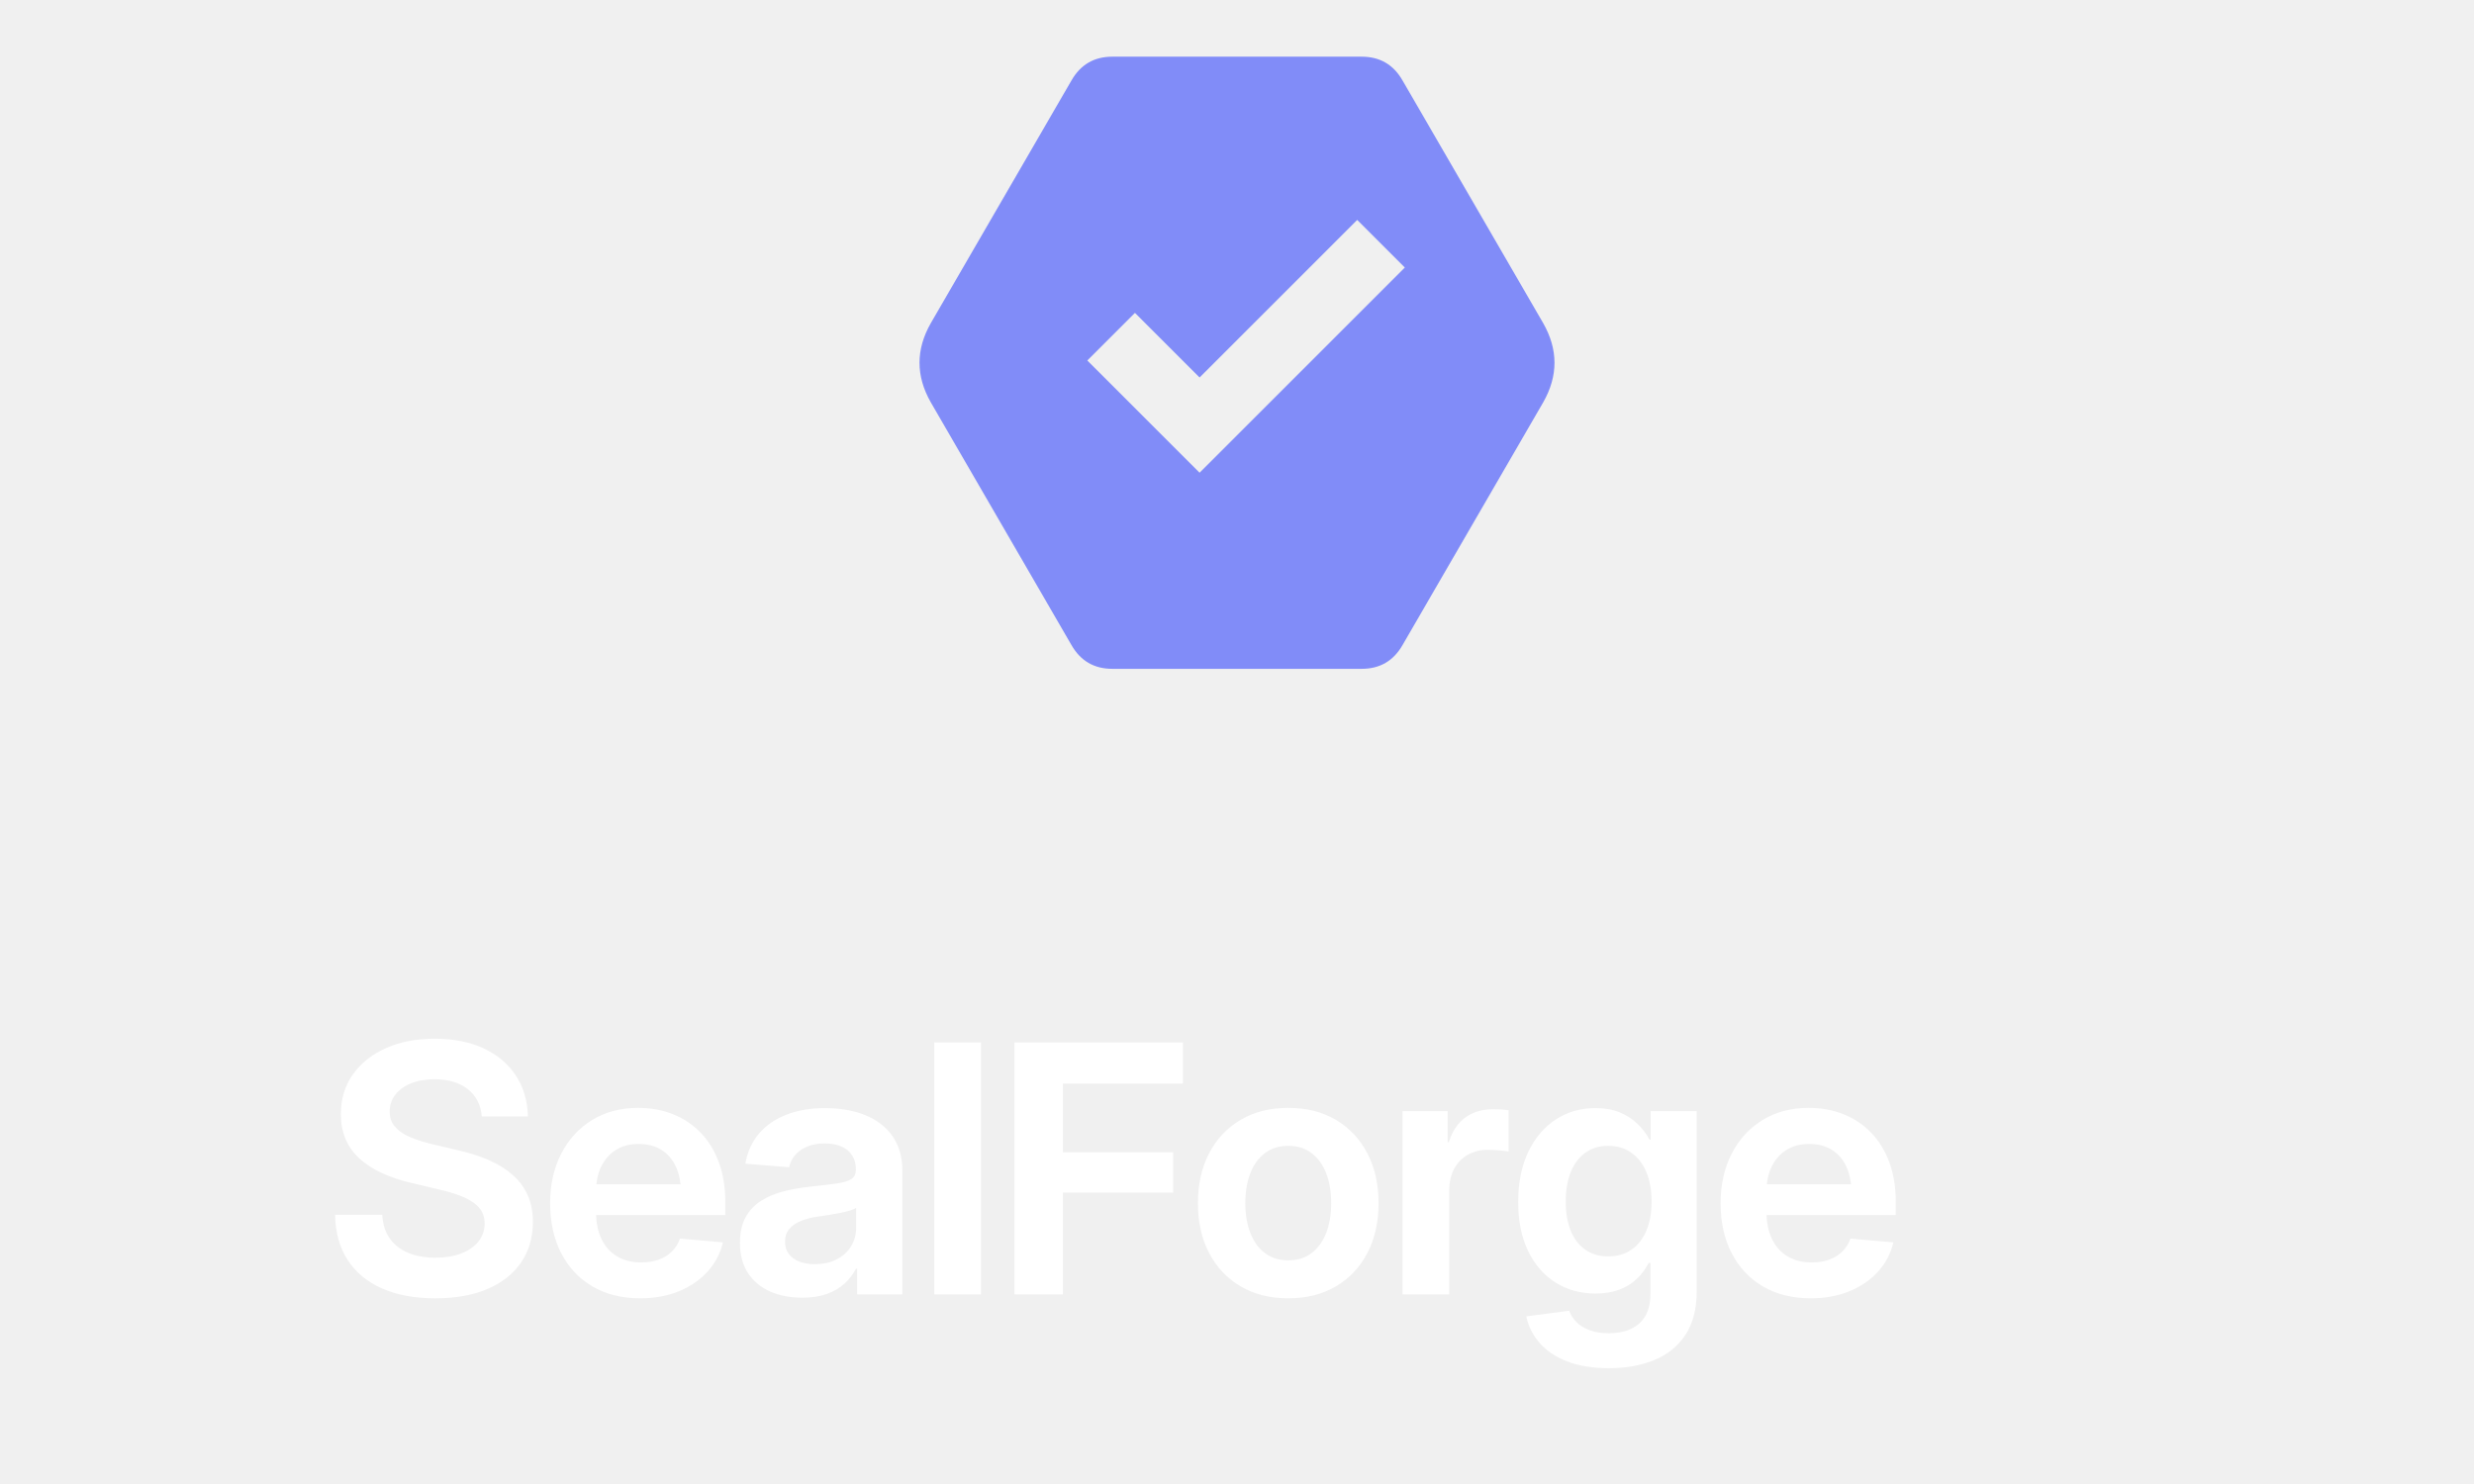
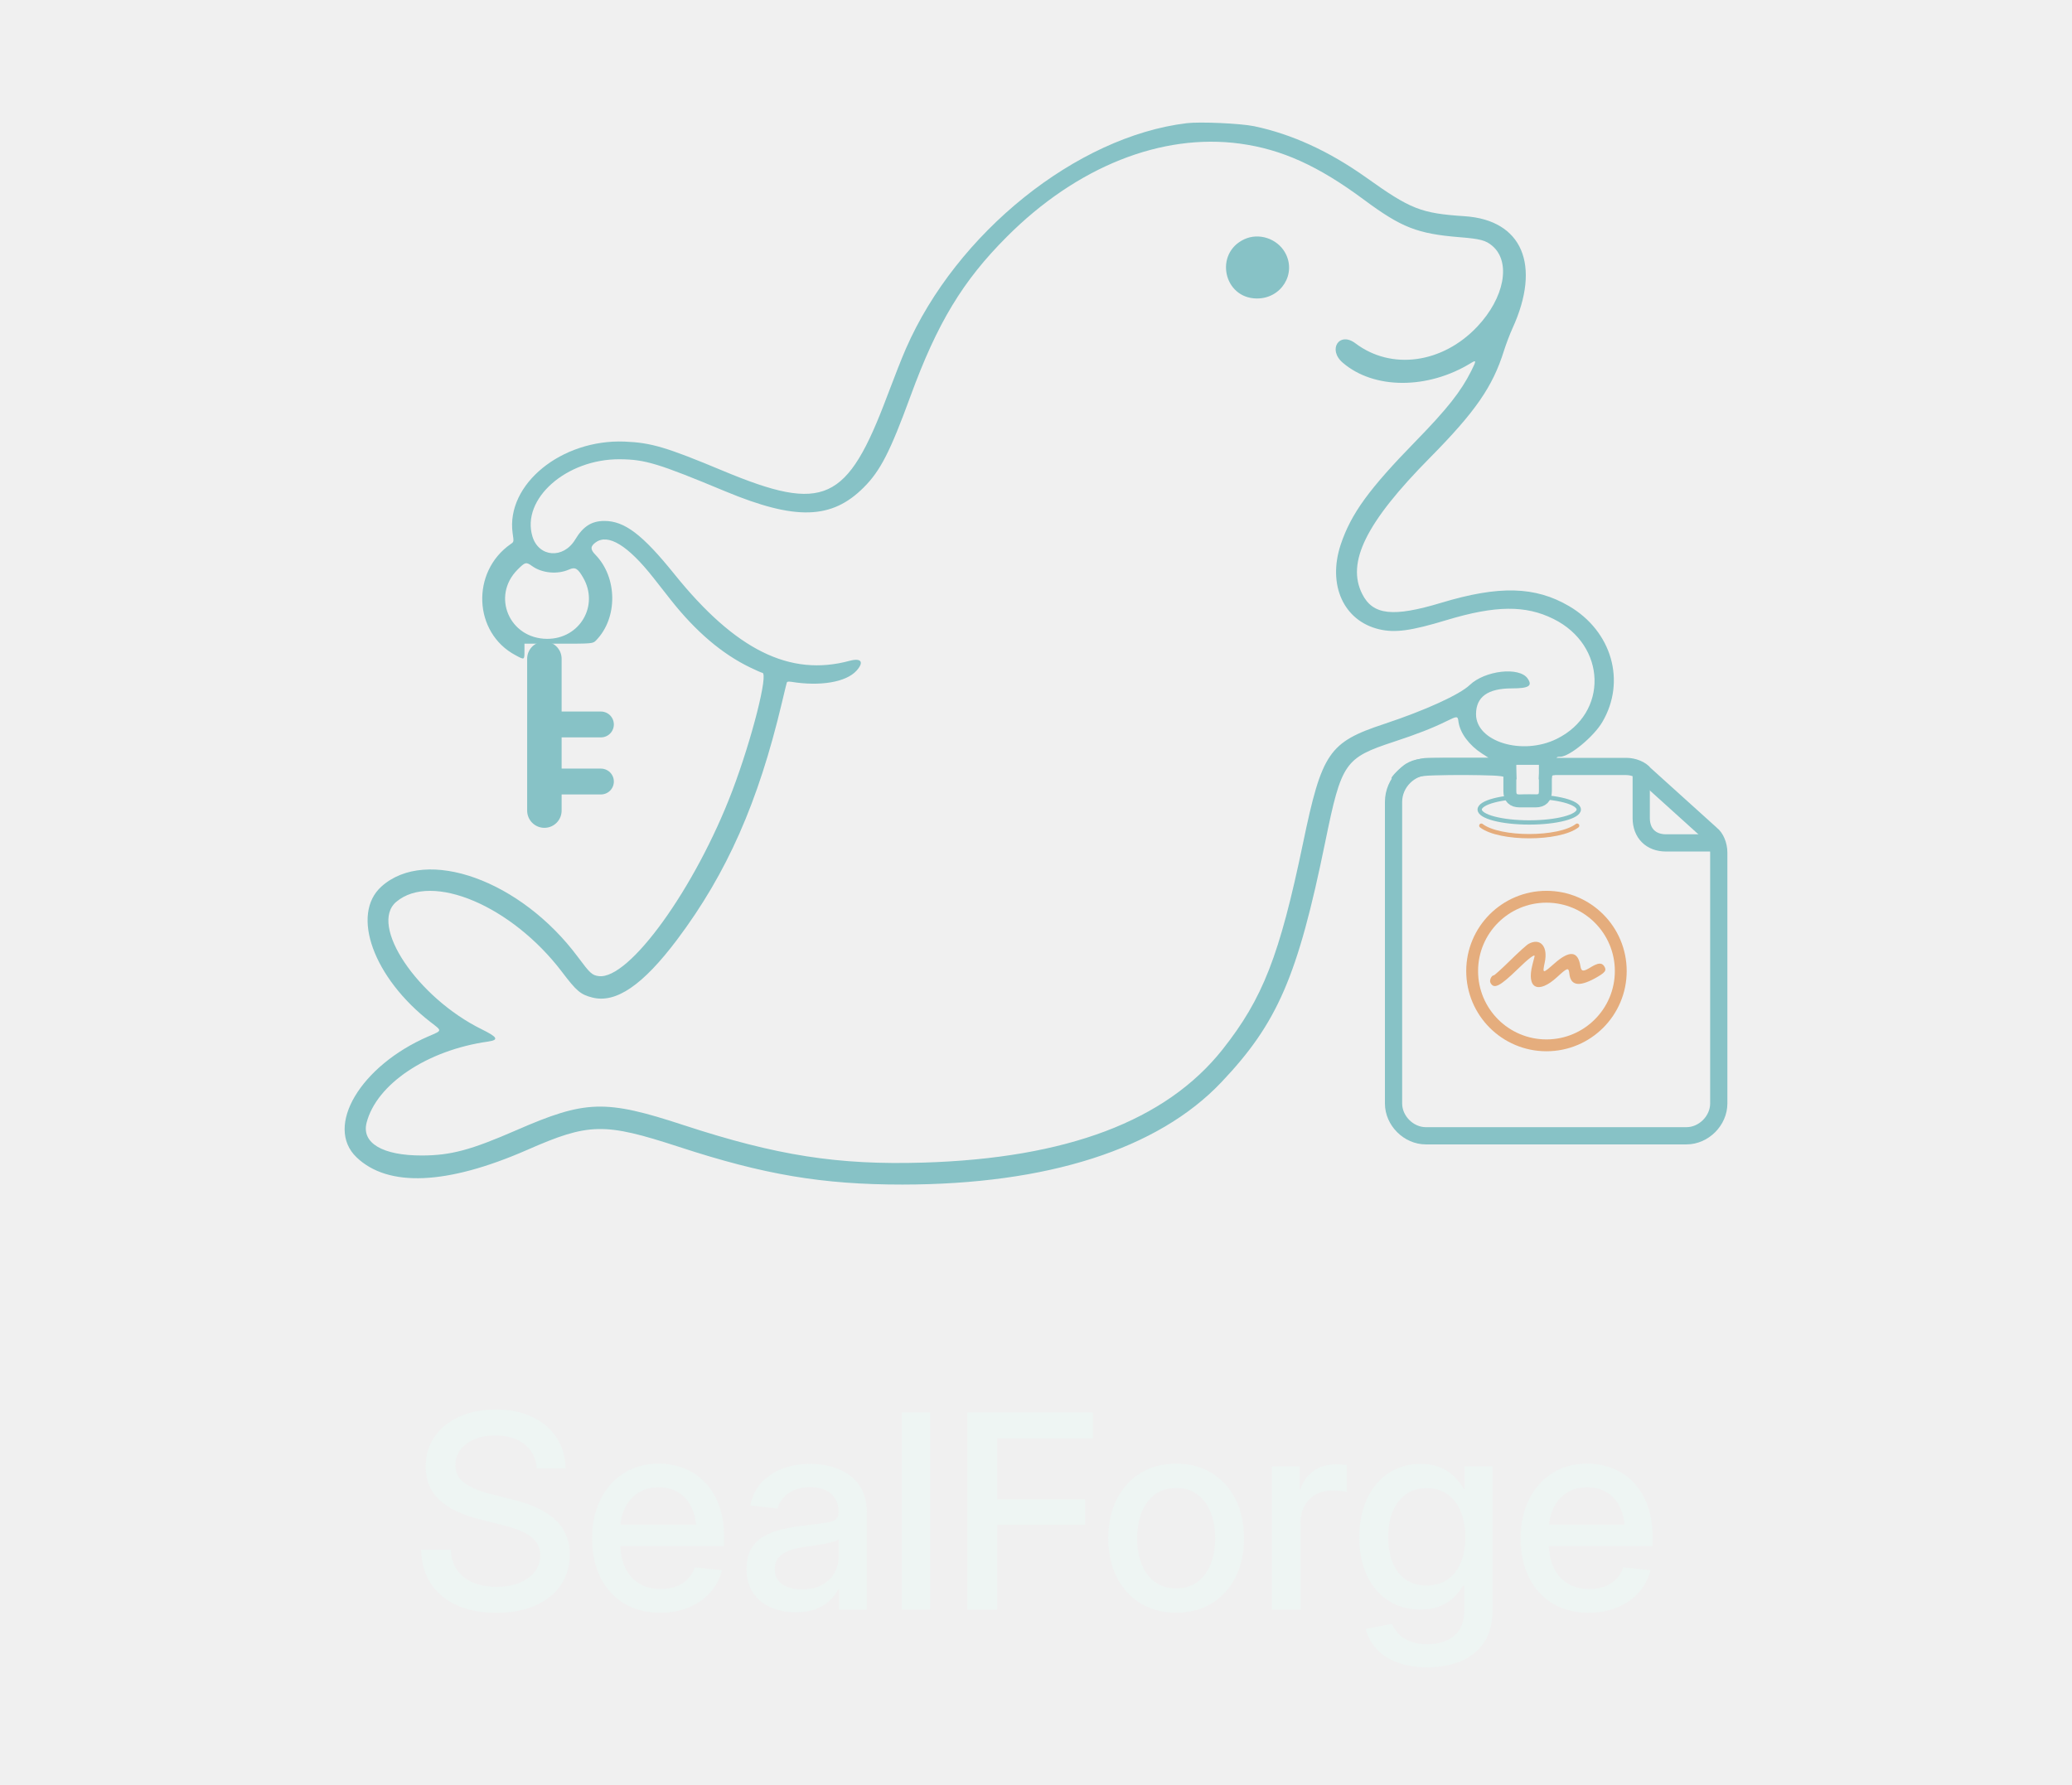
- <svg xmlns="http://www.w3.org/2000/svg" width="300" height="180" viewBox="0 0 300 180" role="img" aria-label="SealForge">
-   <g transform="translate(106 0) scale(1.375)">
-     <path fill="#818cf8" fill-rule="evenodd" d="M21 5H43Q45.4 5 46.6 7.1L59 28.5Q61 32 59 35.5L46.6 56.9Q45.4 59 43 59H21Q18.6 59 17.4 56.9L5 35.5Q3 32 5 28.5L17.4 7.1Q18.6 5 21 5ZM18.8 31.8L23 27.6L28.7 33.3L42.6 19.4L46.8 23.6L28.7 41.7Z" />
+ <svg xmlns="http://www.w3.org/2000/svg" width="260" height="224" viewBox="0 0 260 224" role="img" aria-label="SealForge">
+   <g transform="translate(39.8649 12) scale(0.1351351) translate(-28 -11)">
+     <g id="paper" fill="none" stroke="#87c2c6" stroke-width="16" stroke-linecap="round" stroke-linejoin="round">
+       <path d="M1131 634H1060C1042 634 1027 649 1027 667V947C1027 963 1041 977 1057 977H1299C1315 977 1329 963 1329 947V714C1329 707 1326 700 1322 697L1260 641C1257 637 1250 634 1243 634H1172" />
+       <path d="M1257 641V682C1257 696 1266 705 1280 705H1326" />
+     </g>
+     <g id="seal-contour" fill="#87c2c6">
+       <path fill-rule="evenodd" d="M835.0 36.6C732.7 48.9 621.1 138.5 574.2 246.0C570.9 253.4 563.2 273.0 557.0 289.5C519.7 388.8 498.3 398.6 404.5 359.5C351.8 337.5 337.8 333.3 313.0 332.3C254.3 330.0 202.8 372.0 209.0 417.3C210.2 425.4 210.2 425.4 207.3 427.4C170.1 453.2 172.5 509.9 211.7 530.7C220.0 535.2 220.0 535.2 220.0 527.0V520.0H251.8C283.6 520.0 283.6 520.0 286.7 516.7C306.8 495.9 306.4 458.4 285.8 437.3C281.0 432.4 281.1 429.5 286.3 425.8C297.8 417.6 316.1 428.8 339.6 458.6C343.9 464.1 351.4 473.6 356.1 479.6C379.2 508.8 403.5 529.5 429.6 542.1C435.2 544.8 440.2 547.0 440.8 547.0C446.8 547.0 431.2 608.6 413.0 656.6C378.6 747.1 317.0 832.5 288.9 828.7C282.8 827.9 280.8 826.0 269.8 811.2C216.8 739.7 128.9 708.1 87.2 745.5C58.4 771.4 79.8 830.4 132.9 871.5C143.8 879.9 143.9 879.0 130.5 884.8C67.6 912.1 34.2 968.4 64.1 997.0C93.3 1025.0 148.0 1022.7 222.3 990.2C279.9 964.9 293.9 964.6 363.5 987.3C442.6 1013.2 496.7 1022.3 571.0 1022.3C705.7 1022.2 808.1 989.4 867.0 927.4C919.3 872.3 938.0 829.1 963.6 704.0C978.7 630.3 981.6 626.1 1027.5 611.0C1048.5 604.1 1063.4 598.3 1075.9 592.1C1086.3 587.0 1086.6 587.0 1087.3 592.5C1088.8 603.0 1097.1 614.2 1109.1 622.0L1115.3 626.0H1084.9C1051.9 626.0 1047.0 626.6 1038.5 631.5C1034.0 634.2 1025.0 643.2 1025.0 645.0C1025.0 646.8 1045.6 645.7 1050.5 643.7C1057.3 640.9 1130.0 641.2 1130.0 644.0C1130.0 645.8 1130.7 646.0 1135.6 646.0H1141.2L1140.8 639.2L1140.5 632.5H1151.5H1162.5L1162.2 639.2L1161.8 646.0H1167.9C1173.3 646.0 1174.0 645.8 1174.0 644.0C1174.0 642.7 1174.7 642.0 1176.0 642.0C1177.8 642.0 1178.0 641.3 1178.0 633.5C1178.0 625.0 1178.0 625.0 1181.7 625.0C1190.3 625.0 1212.9 606.4 1220.9 592.7C1243.1 554.9 1229.7 508.4 1190.0 485.1C1158.6 466.7 1125.0 465.8 1071.3 482.0C1026.6 495.5 1007.9 493.5 998.0 474.0C983.0 444.6 1001.4 407.4 1060.6 347.5C1103.0 304.6 1119.1 281.3 1129.5 248.0C1131.5 241.7 1135.1 232.2 1137.5 227.0C1164.3 168.3 1146.5 126.5 1093.0 123.0C1052.4 120.3 1043.0 116.6 1001.5 87.0C967.0 62.5 932.4 46.7 897.5 39.4C884.8 36.8 847.5 35.1 835.0 36.6ZM884.5 55.6C923.2 60.9 957.0 76.1 999.7 107.8C1034.5 133.6 1049.2 139.3 1088.5 142.5C1107.4 144.0 1112.8 145.4 1118.8 150.6C1136.3 165.6 1130.0 198.9 1104.6 225.7C1072.3 259.8 1025.0 266.2 991.7 241.1C976.7 229.7 965.5 246.8 979.9 259.1C1008.8 283.9 1058.7 284.0 1098.8 259.4C1104.0 256.2 1104.0 257.0 1099.1 266.8C1089.5 285.9 1076.9 301.8 1048.1 331.4C1004.2 376.3 987.6 399.2 978.0 427.8C965.5 465.3 980.6 498.8 1013.6 506.6C1028.4 510.1 1043.2 508.1 1076.5 498.0C1121.6 484.4 1149.6 484.1 1175.5 497.0C1225.0 521.5 1226.7 584.7 1178.5 608.4C1146.5 624.2 1103.6 611.0 1103.6 585.5C1103.6 569.4 1114.5 561.5 1136.8 561.5C1152.7 561.5 1156.3 559.2 1151.5 552.3C1143.8 541.2 1111.9 544.8 1097.7 558.4C1088.2 567.4 1056.4 581.9 1018.4 594.5C967.0 611.5 960.5 621.0 943.0 705.0C921.1 810.1 905.6 849.6 868.1 897.0C815.6 963.1 723.6 997.9 590.5 1001.9C510.9 1004.3 454.3 995.4 367.8 967.1C295.0 943.2 276.9 943.7 212.5 971.8C170.1 990.3 151.6 995.2 125.0 995.3C88.3 995.4 68.6 983.8 73.4 964.9C82.6 929.0 129.6 897.5 186.2 889.5C196.5 888.0 195.1 885.4 180.5 878.2C120.5 848.7 75.3 781.3 101.0 759.7C134.0 731.9 208.4 763.5 255.0 825.0C268.4 842.7 272.1 845.8 283.0 848.6C305.0 854.2 330.0 837.1 362.0 794.5C408.1 733.0 437.1 667.3 459.0 575.0C461.3 565.4 463.3 556.9 463.6 556.1C463.9 555.2 465.1 555.0 467.8 555.4C494.7 559.8 518.7 555.7 528.3 545.1C535.6 537.0 532.8 533.0 521.9 535.9C466.5 550.9 416.0 525.9 359.3 455.5C329.6 418.6 313.0 406.0 294.2 406.0C282.3 406.0 274.4 411.1 267.1 423.3C256.1 441.5 233.3 439.8 227.4 420.4C216.9 385.5 258.9 348.4 308.5 348.7C332.2 348.9 344.0 352.5 406.5 378.5C471.7 405.6 505.3 404.7 535.0 374.9C550.5 359.5 559.7 341.4 578.5 290.0C603.4 222.0 627.0 183.0 668.0 142.0C732.8 77.1 811.4 45.7 884.5 55.6ZM227.1 447.9C236.2 454.5 250.7 455.9 261.4 451.1C267.1 448.6 269.5 450.0 274.4 458.5C289.6 484.5 271.4 515.6 241.0 515.5C205.9 515.3 189.1 475.8 213.6 451.2C220.7 444.1 221.5 443.9 227.1 447.9ZM888.4 144.4C860.3 157.5 869.1 199.2 900.0 199.4C922.8 199.6 937.2 176.3 926.3 156.8C918.9 143.7 901.9 138.1 888.4 144.4Z" />
+     </g>
+     <g id="key" fill="none" stroke="#87c2c6" stroke-linecap="round" stroke-linejoin="round">
+       <path d="M238.5 534V675" stroke-width="32" />
+       <path d="M238.5 595H291M238.5 648H291" stroke-width="24" />
+     </g>
+     <g id="press" fill="none" stroke="#87c2c6" stroke-linecap="round" stroke-linejoin="round">
+       <ellipse cx="1153" cy="674" rx="46" ry="12" stroke-width="4" />
+       <path d="M1135 630V657Q1135 666 1144 666H1159Q1168 666 1168 657V630" stroke-width="12" />
+     </g>
+     <g id="ink-line" fill="none" stroke="#e5ad7d" stroke-linecap="round">
+       <path d="M1108.5 689C1125.5 702 1180.5 702 1197.5 689" stroke-width="4" />
+     </g>
+     <g id="imprint" fill="#e5ad7d">
+       <circle cx="1169" cy="824" r="69" fill="none" stroke="#e5ad7d" stroke-width="11" />
+       <path fill-rule="evenodd" d="M1152.5 798.7C1150.9 799.5 1143.1 806.5 1135.4 814.1C1127.6 821.8 1120.7 828.0 1120.1 828.0C1117.9 828.0 1115.8 832.7 1117.0 834.9C1120.2 841.1 1125.7 838.3 1142.1 822.4C1152.3 812.4 1158.1 808.0 1158.0 810.2C1158.0 810.4 1157.1 813.9 1156.0 818.0C1150.2 840.3 1161.3 845.8 1179.0 829.5C1188.7 820.6 1189.6 820.4 1190.3 826.7C1191.5 837.4 1199.1 838.8 1213.6 831.0C1223.6 825.5 1225.2 823.5 1222.6 819.5C1220.3 816.0 1216.9 816.3 1209.9 820.6C1203.1 824.8 1201.3 824.6 1200.5 819.3C1198.2 805.2 1190.4 804.5 1176.1 817.2C1165.4 826.6 1165.2 826.6 1167.4 816.0C1170.6 801.2 1163.4 792.9 1152.5 798.7Z" />
+     </g>
  </g>
-   <path fill="#ffffff" d="M52.793 157.478Q49.056 157.478 46.346 156.288Q43.637 155.099 42.161 152.832Q40.686 150.566 40.636 147.345H46.357Q46.429 149.017 47.24 150.183Q48.051 151.348 49.479 151.951Q50.907 152.554 52.794 152.554Q54.588 152.554 55.928 152.038Q57.267 151.522 58.018 150.583Q58.769 149.645 58.769 148.396Q58.769 147.322 58.163 146.565Q57.557 145.809 56.339 145.258Q55.121 144.708 53.272 144.283L49.949 143.496Q45.703 142.507 43.518 140.456Q41.334 138.405 41.334 135.142Q41.334 132.392 42.784 130.334Q44.233 128.277 46.8 127.132Q49.366 125.988 52.713 125.988Q56.117 125.988 58.628 127.153Q61.138 128.318 62.54 130.437Q63.942 132.555 64.017 135.417H58.419Q58.248 133.294 56.716 132.1Q55.185 130.907 52.687 130.907Q51.052 130.907 49.827 131.41Q48.602 131.912 47.927 132.795Q47.251 133.678 47.251 134.823Q47.251 135.906 47.884 136.65Q48.517 137.395 49.697 137.909Q50.877 138.424 52.507 138.801L55.428 139.489Q57.573 139.968 59.275 140.713Q60.977 141.458 62.171 142.512Q63.365 143.566 63.993 144.976Q64.621 146.387 64.621 148.202Q64.621 151.024 63.201 153.112Q61.78 155.199 59.131 156.338Q56.481 157.478 52.793 157.478ZM77.646 157.476Q74.287 157.476 71.83 156.028Q69.372 154.579 68.041 151.982Q66.71 149.386 66.71 145.959Q66.71 142.548 68.052 139.939Q69.394 137.329 71.799 135.853Q74.204 134.378 77.383 134.378Q79.665 134.378 81.591 135.141Q83.518 135.904 84.945 137.373Q86.372 138.842 87.16 140.957Q87.948 143.072 87.948 145.779V147.376H68.999V143.648H85.162L82.569 144.637Q82.569 142.843 81.965 141.523Q81.361 140.203 80.222 139.479Q79.082 138.755 77.456 138.755Q75.841 138.755 74.682 139.484Q73.523 140.213 72.901 141.503Q72.28 142.793 72.28 144.492V147.013Q72.28 148.918 72.942 150.293Q73.605 151.667 74.838 152.397Q76.072 153.127 77.765 153.127Q78.955 153.127 79.897 152.781Q80.839 152.435 81.491 151.785Q82.143 151.136 82.454 150.235L87.659 150.688Q87.191 152.706 85.804 154.234Q84.418 155.761 82.33 156.618Q80.242 157.476 77.646 157.476ZM97.284 157.402Q95.112 157.402 93.405 156.656Q91.697 155.91 90.713 154.427Q89.729 152.944 89.729 150.741Q89.729 148.855 90.428 147.616Q91.127 146.376 92.332 145.626Q93.538 144.877 95.082 144.488Q96.626 144.099 98.305 143.931Q100.301 143.718 101.502 143.544Q102.703 143.371 103.242 143.013Q103.781 142.655 103.781 141.919V141.789Q103.781 140.838 103.338 140.147Q102.895 139.456 102.054 139.074Q101.214 138.692 100.01 138.692Q98.795 138.692 97.882 139.072Q96.969 139.453 96.415 140.104Q95.861 140.756 95.697 141.582L90.384 141.149Q90.743 139.029 92.015 137.523Q93.288 136.018 95.345 135.21Q97.402 134.403 100.091 134.403Q102.062 134.403 103.762 134.867Q105.463 135.332 106.732 136.272Q108.001 137.212 108.708 138.636Q109.415 140.059 109.415 141.982V157.0H103.933V153.891H103.795Q103.262 154.906 102.394 155.701Q101.526 156.495 100.268 156.948Q99.009 157.402 97.284 157.402ZM98.789 153.334Q100.351 153.334 101.478 152.741Q102.605 152.148 103.211 151.149Q103.818 150.15 103.818 148.927V146.514Q103.557 146.686 103.048 146.839Q102.538 146.992 101.877 147.123Q101.216 147.254 100.508 147.364Q99.8 147.475 99.145 147.57Q98.034 147.725 97.137 148.084Q96.24 148.444 95.718 149.058Q95.195 149.673 95.195 150.627Q95.195 151.49 95.649 152.096Q96.104 152.702 96.912 153.018Q97.72 153.334 98.789 153.334ZM118.958 126.443V157.0H113.291V126.443ZM123.017 157.0V126.443H143.44V131.43H128.887V139.77H142.256V144.652H128.887V157.0ZM156.213 157.476Q152.913 157.476 150.446 156.03Q147.98 154.583 146.621 151.988Q145.263 149.392 145.263 145.949Q145.263 142.485 146.621 139.883Q147.98 137.281 150.446 135.829Q152.913 134.378 156.213 134.378Q159.529 134.378 161.988 135.829Q164.447 137.281 165.806 139.883Q167.164 142.485 167.164 145.949Q167.164 149.392 165.806 151.988Q164.447 154.583 161.988 156.03Q159.529 157.476 156.213 157.476ZM156.213 152.874Q157.865 152.874 159.03 152.002Q160.194 151.13 160.808 149.565Q161.421 148 161.421 145.941Q161.421 143.855 160.808 142.294Q160.194 140.732 159.03 139.856Q157.865 138.98 156.213 138.98Q154.572 138.98 153.405 139.853Q152.238 140.726 151.624 142.288Q151.011 143.85 151.011 145.941Q151.011 148.006 151.624 149.568Q152.238 151.13 153.402 152.002Q154.566 152.874 156.213 152.874ZM170.068 157.0V134.779H175.544V138.543H175.689Q176.298 136.567 177.676 135.554Q179.055 134.541 181.101 134.541Q181.6 134.541 182.088 134.575Q182.575 134.609 182.939 134.659V139.675Q182.606 139.601 181.865 139.534Q181.125 139.468 180.39 139.468Q179.066 139.468 178.006 140.057Q176.946 140.646 176.34 141.756Q175.735 142.865 175.735 144.436V157.0ZM195.106 165.951Q192.209 165.951 190.111 165.16Q188.013 164.369 186.748 162.954Q185.483 161.538 185.074 159.669L190.282 158.984Q190.557 159.753 191.176 160.372Q191.796 160.99 192.774 161.351Q193.751 161.711 195.098 161.711Q197.462 161.711 198.798 160.513Q200.134 159.314 200.134 156.923V153.182H199.918Q199.369 154.273 198.488 155.113Q197.607 155.953 196.365 156.425Q195.122 156.896 193.477 156.896Q190.751 156.896 188.63 155.566Q186.51 154.235 185.304 151.748Q184.098 149.26 184.098 145.797Q184.098 142.275 185.319 139.721Q186.54 137.166 188.66 135.784Q190.781 134.403 193.468 134.403Q195.136 134.403 196.391 134.917Q197.647 135.43 198.553 136.305Q199.459 137.179 200.029 138.242H200.158V134.779H205.748V156.583Q205.748 159.834 204.379 161.905Q203.009 163.977 200.606 164.964Q198.203 165.951 195.106 165.951ZM195.007 152.393Q196.644 152.393 197.824 151.584Q199.003 150.775 199.639 149.277Q200.275 147.779 200.275 145.736Q200.275 143.693 199.642 142.176Q199.008 140.659 197.829 139.822Q196.649 138.984 195.007 138.984Q193.403 138.984 192.248 139.812Q191.093 140.639 190.478 142.152Q189.863 143.665 189.863 145.736Q189.863 147.81 190.48 149.305Q191.098 150.799 192.253 151.596Q193.408 152.393 195.007 152.393ZM219.579 157.476Q216.22 157.476 213.763 156.028Q211.306 154.579 209.974 151.982Q208.643 149.386 208.643 145.959Q208.643 142.548 209.985 139.939Q211.327 137.329 213.732 135.853Q216.137 134.378 219.316 134.378Q221.598 134.378 223.525 135.141Q225.451 135.904 226.878 137.373Q228.305 138.842 229.093 140.957Q229.881 143.072 229.881 145.779V147.376H210.932V143.648H227.095L224.502 144.637Q224.502 142.843 223.899 141.523Q223.295 140.203 222.155 139.479Q221.016 138.755 219.389 138.755Q217.774 138.755 216.615 139.484Q215.456 140.213 214.835 141.503Q214.213 142.793 214.213 144.492V147.013Q214.213 148.918 214.876 150.293Q215.538 151.667 216.772 152.397Q218.006 153.127 219.699 153.127Q220.888 153.127 221.83 152.781Q222.772 152.435 223.424 151.785Q224.076 151.136 224.388 150.235L229.592 150.688Q229.124 152.706 227.738 154.234Q226.351 155.761 224.263 156.618Q222.175 157.476 219.579 157.476Z" />
+   <path fill="#eef5f3" d="M62.282 202.403Q59.408 202.403 57.308 201.447Q55.209 200.491 54.053 198.718Q52.897 196.945 52.841 194.491H56.575Q56.633 195.991 57.359 197.033Q58.085 198.075 59.356 198.612Q60.628 199.148 62.282 199.148Q63.914 199.148 65.149 198.658Q66.385 198.168 67.085 197.272Q67.786 196.375 67.786 195.179Q67.786 194.169 67.25 193.47Q66.713 192.771 65.666 192.274Q64.618 191.776 63.067 191.398L60.27 190.69Q56.836 189.834 55.128 188.229Q53.419 186.624 53.419 184.071Q53.419 181.909 54.54 180.296Q55.662 178.683 57.649 177.789Q59.635 176.895 62.214 176.895Q64.825 176.895 66.772 177.815Q68.719 178.735 69.817 180.393Q70.915 182.051 70.979 184.269H67.358Q67.201 182.324 65.793 181.234Q64.385 180.145 62.146 180.145Q60.66 180.145 59.531 180.624Q58.401 181.103 57.77 181.946Q57.139 182.788 57.139 183.879Q57.139 184.895 57.724 185.585Q58.31 186.274 59.349 186.74Q60.388 187.207 61.752 187.545L64.293 188.182Q65.857 188.557 67.171 189.133Q68.486 189.708 69.455 190.532Q70.425 191.356 70.96 192.48Q71.496 193.605 71.496 195.085Q71.496 197.253 70.381 198.905Q69.266 200.557 67.2 201.48Q65.134 202.403 62.282 202.403ZM82.869 202.393Q80.207 202.393 78.285 201.213Q76.363 200.032 75.33 197.931Q74.297 195.83 74.297 193.079Q74.297 190.322 75.343 188.206Q76.39 186.089 78.269 184.888Q80.148 183.687 82.625 183.687Q84.366 183.687 85.863 184.286Q87.359 184.885 88.482 186.06Q89.605 187.235 90.232 188.955Q90.858 190.676 90.858 192.919V194.028H76.076V191.34H89.001L87.385 192.191Q87.385 190.525 86.824 189.279Q86.263 188.033 85.205 187.343Q84.148 186.654 82.648 186.654Q81.158 186.654 80.079 187.349Q79.001 188.045 78.418 189.255Q77.836 190.465 77.836 192.015V193.677Q77.836 195.446 78.448 196.739Q79.061 198.032 80.202 198.728Q81.343 199.424 82.912 199.424Q84.005 199.424 84.864 199.098Q85.724 198.772 86.315 198.159Q86.907 197.546 87.189 196.697L90.585 197.057Q90.208 198.641 89.136 199.842Q88.064 201.043 86.46 201.718Q84.855 202.393 82.869 202.393ZM99.848 202.334Q98.094 202.334 96.699 201.716Q95.304 201.098 94.491 199.881Q93.678 198.664 93.678 196.883Q93.678 195.344 94.269 194.361Q94.86 193.379 95.861 192.804Q96.862 192.228 98.12 191.933Q99.379 191.638 100.705 191.484Q102.353 191.28 103.342 191.154Q104.331 191.028 104.776 190.748Q105.221 190.469 105.221 189.827V189.704Q105.221 188.765 104.81 188.08Q104.399 187.395 103.607 187.015Q102.814 186.635 101.669 186.635Q100.518 186.635 99.657 187.005Q98.796 187.374 98.274 187.984Q97.752 188.593 97.597 189.326L94.154 188.934Q94.488 187.259 95.528 186.099Q96.567 184.939 98.149 184.328Q99.73 183.717 101.673 183.717Q103.068 183.717 104.348 184.065Q105.627 184.414 106.623 185.15Q107.619 185.886 108.195 187.049Q108.772 188.211 108.772 189.846V202.0H105.284V199.49H105.164Q104.802 200.202 104.13 200.856Q103.458 201.51 102.408 201.922Q101.358 202.334 99.848 202.334ZM100.605 199.471Q102.129 199.471 103.159 198.899Q104.189 198.327 104.711 197.395Q105.233 196.463 105.233 195.384V193.186Q105.045 193.349 104.569 193.489Q104.093 193.629 103.456 193.749Q102.819 193.868 102.146 193.967Q101.474 194.066 100.898 194.143Q99.913 194.273 99.07 194.584Q98.228 194.894 97.72 195.456Q97.212 196.017 97.212 196.941Q97.212 197.749 97.639 198.314Q98.066 198.88 98.829 199.176Q99.592 199.471 100.605 199.471ZM116.716 177.264V202.0H113.144V177.264ZM121.378 202.0V177.264H137.165V180.508H125.116V188.161H136.148V191.371H125.116V202.0ZM147.581 202.393Q145.032 202.393 143.115 201.216Q141.198 200.039 140.134 197.937Q139.07 195.834 139.07 193.067Q139.07 190.274 140.134 188.162Q141.198 186.05 143.115 184.868Q145.032 183.687 147.581 183.687Q150.146 183.687 152.06 184.868Q153.974 186.05 155.038 188.162Q156.101 190.274 156.101 193.067Q156.101 195.834 155.038 197.937Q153.974 200.039 152.06 201.216Q150.146 202.393 147.581 202.393ZM147.581 199.338Q149.17 199.338 150.263 198.528Q151.356 197.718 151.92 196.297Q152.484 194.877 152.484 193.064Q152.484 191.228 151.92 189.804Q151.356 188.381 150.263 187.561Q149.17 186.742 147.581 186.742Q146.006 186.742 144.914 187.557Q143.821 188.373 143.258 189.798Q142.694 191.222 142.694 193.064Q142.694 194.884 143.258 196.301Q143.821 197.718 144.91 198.528Q145.999 199.338 147.581 199.338ZM159.615 202.0V184.011H163.055V186.91H163.177Q163.672 185.44 164.819 184.608Q165.966 183.775 167.619 183.775Q167.996 183.775 168.384 183.801Q168.771 183.828 169.015 183.86V187.226Q168.817 187.177 168.278 187.112Q167.738 187.048 167.137 187.048Q166.033 187.048 165.131 187.537Q164.23 188.025 163.709 188.959Q163.187 189.892 163.187 191.236V202.0ZM179.125 209.246Q176.979 209.246 175.371 208.648Q173.762 208.051 172.752 206.966Q171.742 205.882 171.383 204.431L174.678 203.794Q174.957 204.5 175.525 205.08Q176.093 205.661 176.984 206.004Q177.876 206.348 179.122 206.348Q181.245 206.348 182.497 205.27Q183.75 204.191 183.75 202.059V198.971H183.599Q183.122 199.803 182.401 200.491Q181.681 201.18 180.656 201.588Q179.63 201.997 178.232 201.997Q175.998 201.997 174.265 200.901Q172.532 199.804 171.551 197.775Q170.571 195.746 170.571 192.953Q170.571 190.145 171.552 188.07Q172.532 185.995 174.268 184.856Q176.003 183.717 178.247 183.717Q179.647 183.717 180.685 184.146Q181.723 184.574 182.461 185.288Q183.2 186.001 183.668 186.838H183.791V184.011H187.294V201.994Q187.294 204.547 186.206 206.148Q185.118 207.75 183.264 208.498Q181.41 209.246 179.125 209.246ZM179.004 198.984Q180.528 198.984 181.618 198.245Q182.709 197.506 183.29 196.141Q183.871 194.776 183.871 192.916Q183.871 191.064 183.293 189.679Q182.715 188.295 181.624 187.525Q180.534 186.754 179.004 186.754Q177.512 186.754 176.433 187.513Q175.355 188.271 174.777 189.651Q174.199 191.03 174.199 192.916Q174.199 194.811 174.78 196.171Q175.361 197.532 176.439 198.258Q177.518 198.984 179.004 198.984ZM199.381 202.393Q196.718 202.393 194.797 201.213Q192.875 200.032 191.842 197.931Q190.808 195.83 190.808 193.079Q190.808 190.322 191.855 188.206Q192.902 186.089 194.78 184.888Q196.659 183.687 199.137 183.687Q200.878 183.687 202.375 184.286Q203.871 184.885 204.994 186.06Q206.117 187.235 206.743 188.955Q207.37 190.676 207.37 192.919V194.028H192.588V191.34H205.513L203.897 192.191Q203.897 190.525 203.336 189.279Q202.774 188.033 201.717 187.343Q200.66 186.654 199.16 186.654Q197.67 186.654 196.591 187.349Q195.512 188.045 194.93 189.255Q194.347 190.465 194.347 192.015V193.677Q194.347 195.446 194.96 196.739Q195.572 198.032 196.713 198.728Q197.854 199.424 199.424 199.424Q200.517 199.424 201.376 199.098Q202.236 198.772 202.827 198.159Q203.418 197.546 203.701 196.697L207.097 197.057Q206.719 198.641 205.647 199.842Q204.575 201.043 202.971 201.718Q201.367 202.393 199.381 202.393Z" />
</svg>
